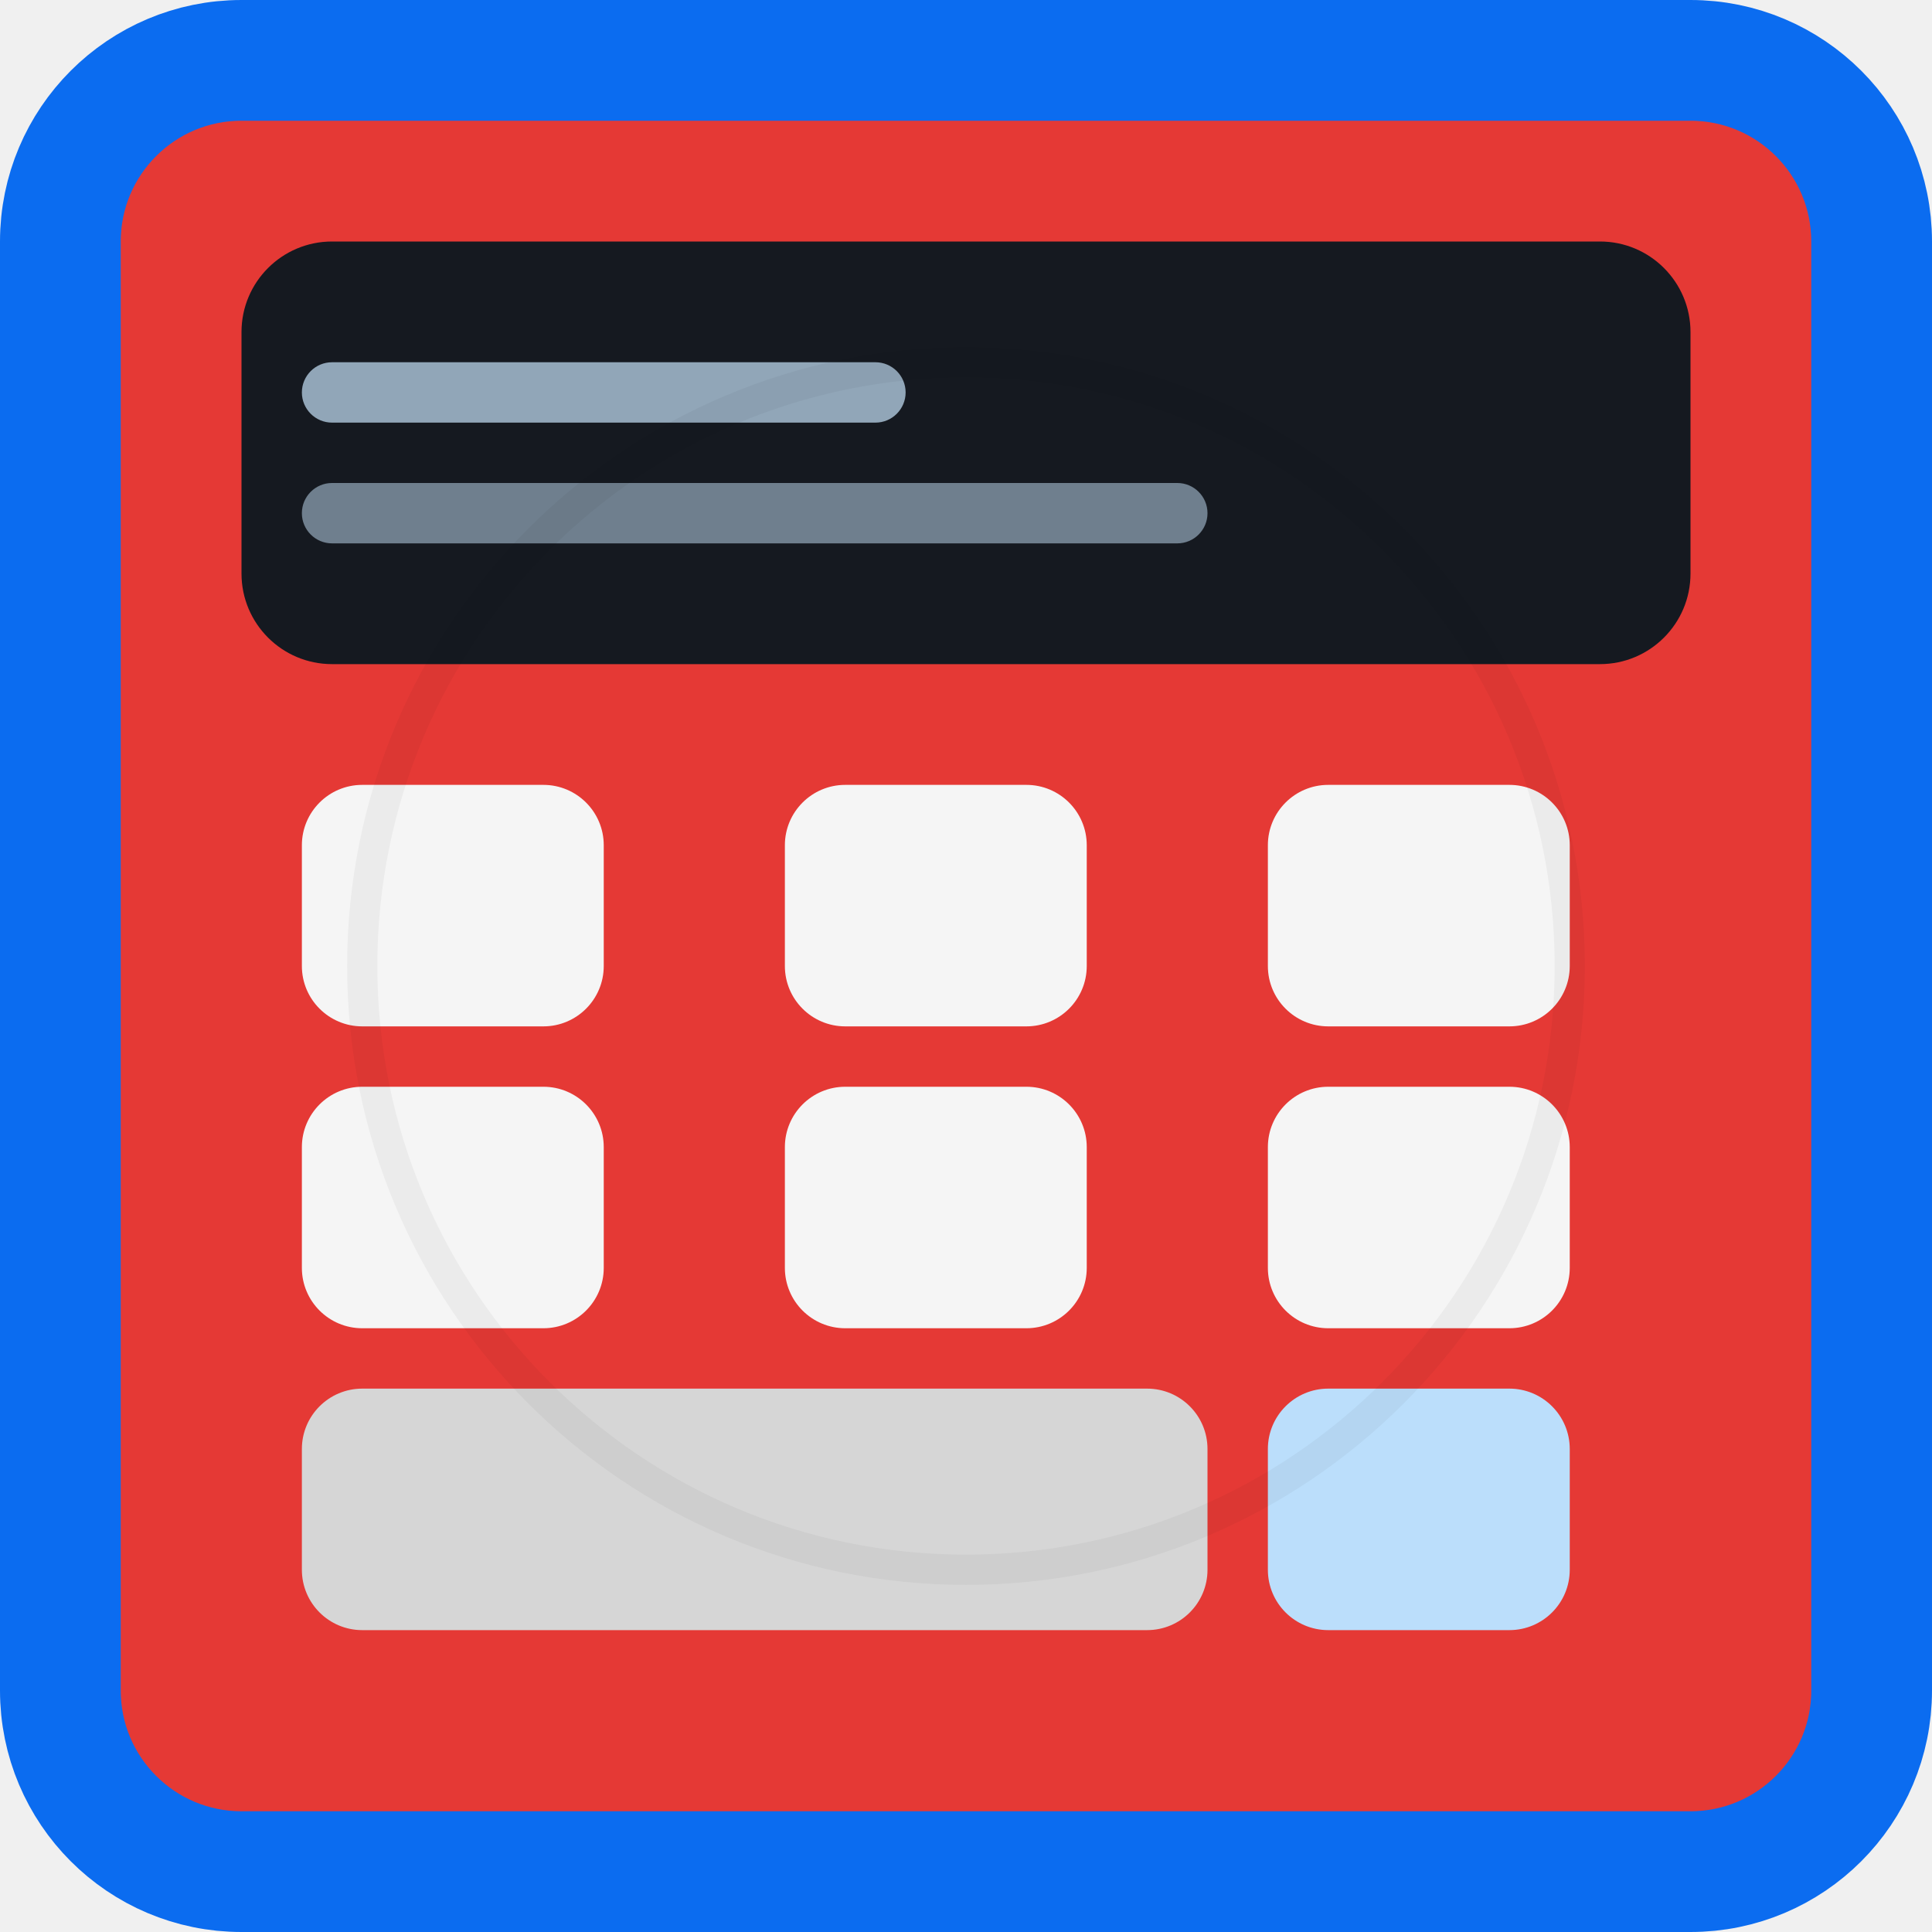
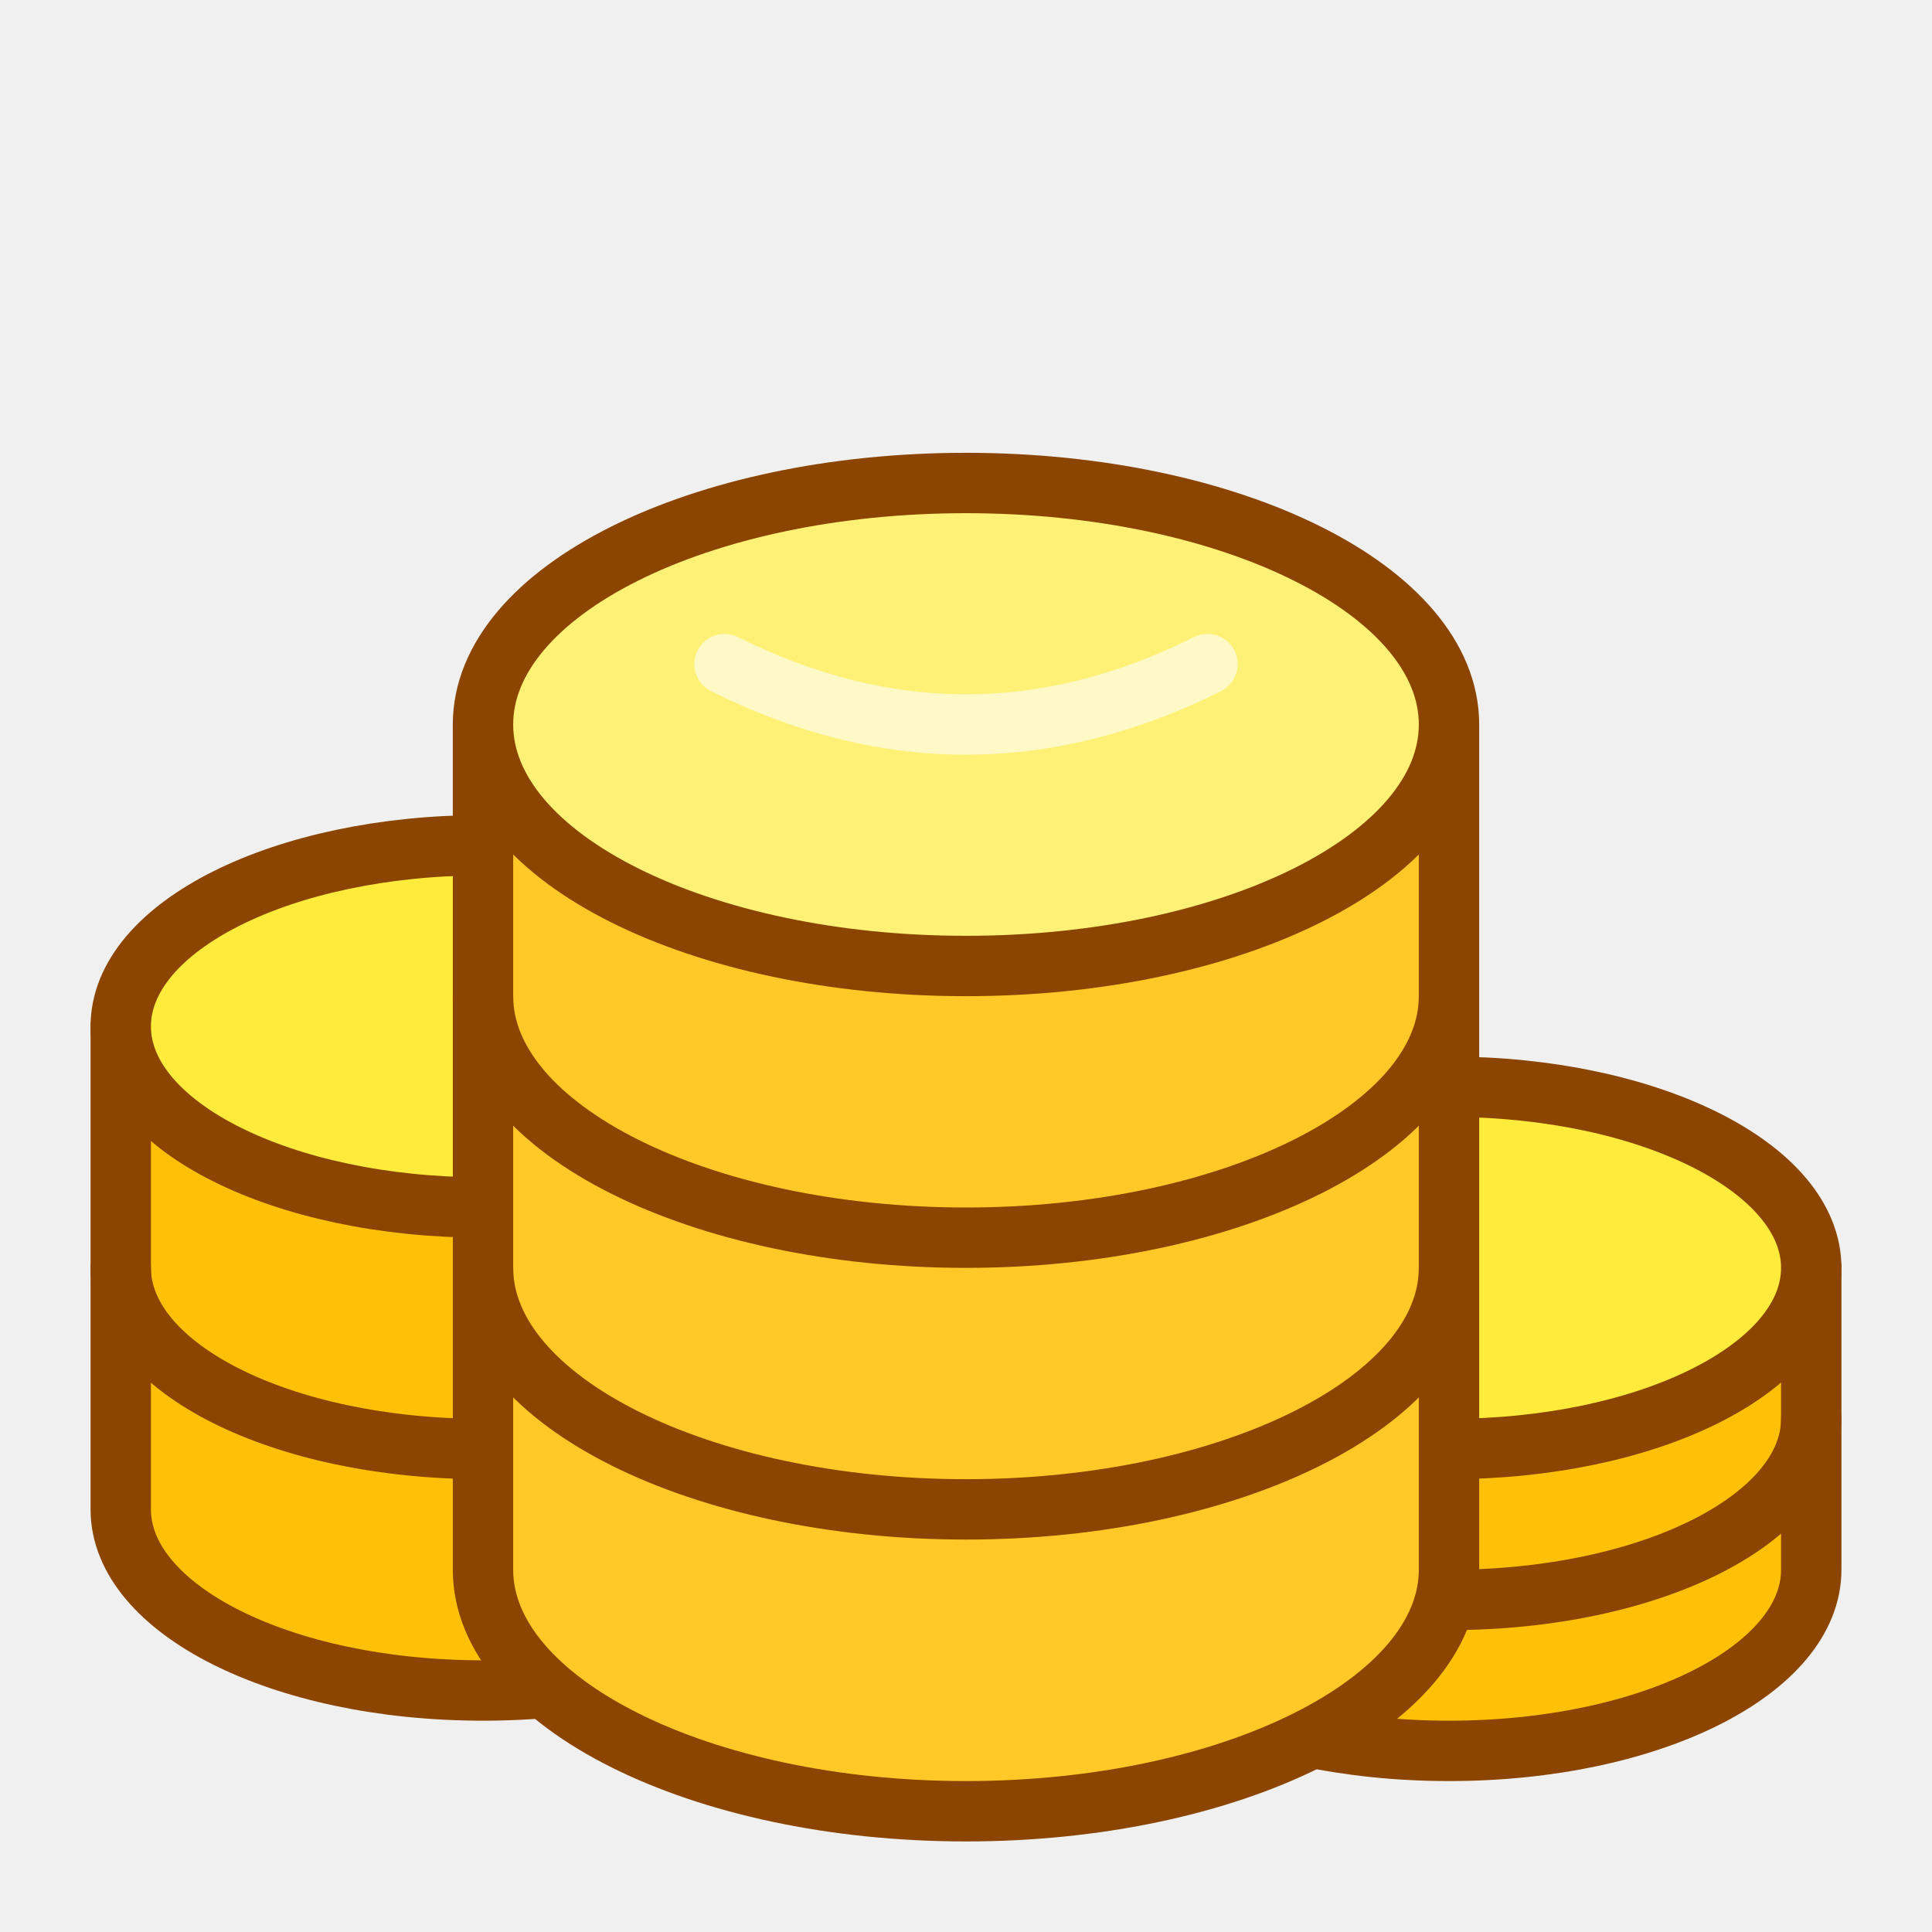
- <svg xmlns="http://www.w3.org/2000/svg" width="64" height="64" viewBox="0 0 64 64" role="img" aria-label="Icono calculadora">
-   <rect x="2" y="2" width="60" height="60" rx="6" ry="6" fill="#E53935" stroke="#0B6CF0" stroke-width="4" />
-   <rect x="8" y="8" width="48" height="14" rx="3" ry="3" fill="#0B1720" opacity="0.95" />
-   <rect x="10" y="12" width="20" height="2" rx="1" fill="#9FB6C9" opacity="0.9" />
-   <rect x="10" y="16" width="30" height="2" rx="1" fill="#9FB6C9" opacity="0.65" />
-   <rect x="10" y="26" width="10" height="8" rx="2" ry="2" fill="#F5F5F5" />
-   <rect x="26" y="26" width="10" height="8" rx="2" ry="2" fill="#F5F5F5" />
-   <rect x="42" y="26" width="10" height="8" rx="2" ry="2" fill="#F5F5F5" />
-   <rect x="10" y="36" width="10" height="8" rx="2" ry="2" fill="#F5F5F5" />
-   <rect x="26" y="36" width="10" height="8" rx="2" ry="2" fill="#F5F5F5" />
-   <rect x="42" y="36" width="10" height="8" rx="2" ry="2" fill="#F5F5F5" />
-   <rect x="10" y="46" width="30" height="8" rx="2" ry="2" fill="#D6D6D6" />
-   <rect x="42" y="46" width="10" height="8" rx="2" ry="2" fill="#BBDEFB" />
-   <ellipse cx="32" cy="32" rx="20" ry="20" fill="none" stroke="#000000" stroke-opacity="0.04" stroke-width="1" />
+ <svg xmlns="http://www.w3.org/2000/svg" viewBox="0 0 64 64">
+   <g stroke="#8B4500" stroke-width="2" stroke-linecap="round" stroke-linejoin="round">
+     <g transform="translate(4, 28)">
+       <path d="M0,6 L0,22 C0,25.3 5.3,28 12,28 C18.7,28 24,25.3 24,22 L24,6" fill="#FFC107" />
+       <path d="M0,14 C0,17.3 5.3,20 12,20 C18.7,20 24,17.3 24,14" fill="none" />
+       <ellipse cx="12" cy="6" rx="12" ry="6" fill="#FFEB3B" />
+     </g>
+     <g transform="translate(36, 36)">
+       <path d="M0,6 L0,16 C0,19.3 5.3,22 12,22 C18.7,22 24,19.3 24,16 L24,6" fill="#FFC107" />
+       <path d="M0,11 C0,14.3 5.3,17 12,17 C18.7,17 24,14.3 24,11" fill="none" />
+       <ellipse cx="12" cy="6" rx="12" ry="6" fill="#FFEB3B" />
+     </g>
+     <g transform="translate(16, 16)">
+       <path d="M0,8 L0,36 C0,40.4 7.2,44 16,44 C24.8,44 32,40.4 32,36 L32,8" fill="#FFCA28" />
+       <path d="M0,17 C0,21.4 7.2,25 16,25 C24.8,25 32,21.4 32,17" fill="none" />
+       <path d="M0,26 C0,30.4 7.2,34 16,34 C24.8,34 32,30.4 32,26" fill="none" />
+       <ellipse cx="16" cy="8" rx="16" ry="8" fill="#FFF176" />
+       <path d="M8,6 Q16,10 24,6" stroke="#FFFFFF" stroke-width="2" fill="none" opacity="0.6" />
+     </g>
+   </g>
</svg>
